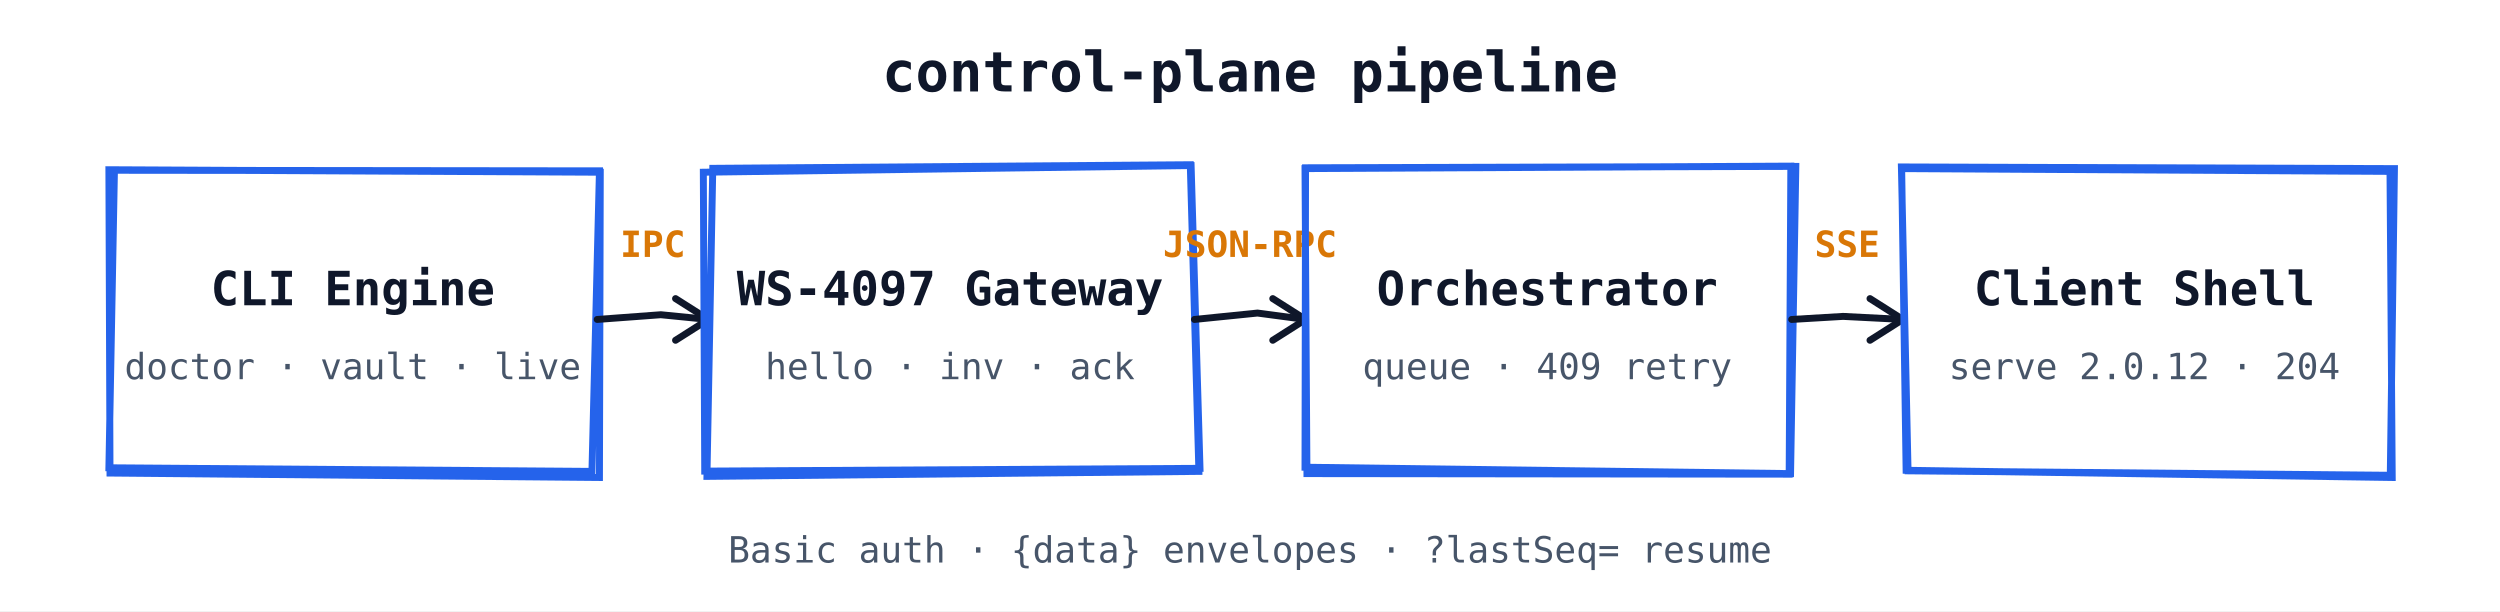
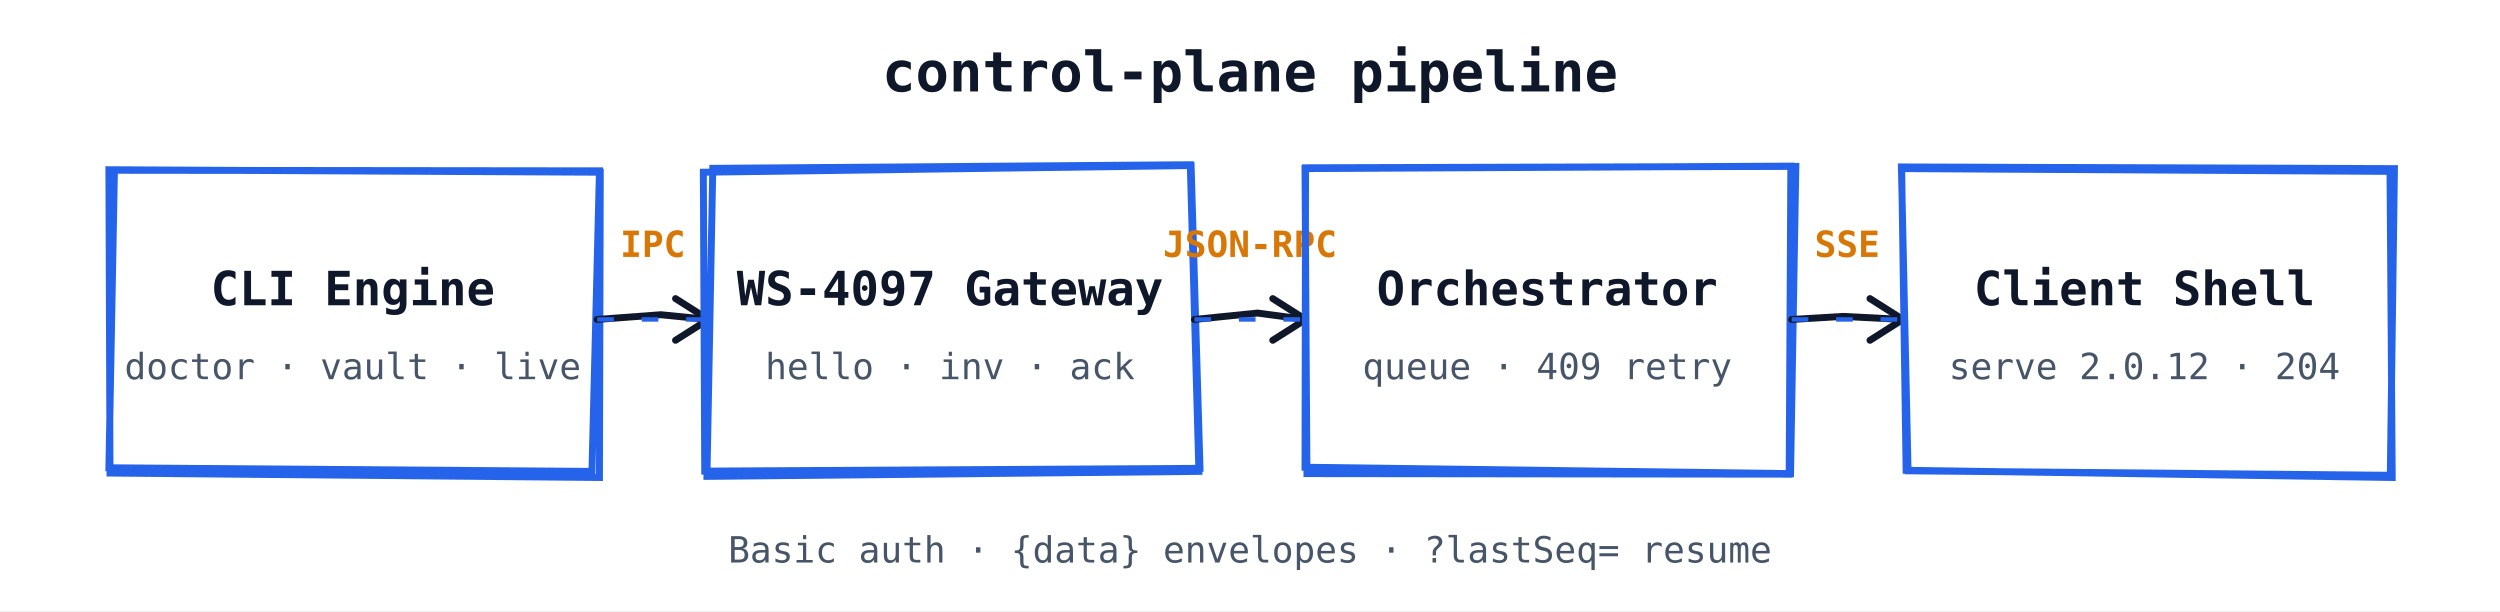
<svg xmlns="http://www.w3.org/2000/svg" viewBox="0 0 900 220">
  <rect width="900" height="220" fill="#ffffff" />
+   <style>.draw{stroke-dasharray:3200;stroke-dashoffset:3200;animation:sketch 12s ease-in-out infinite}@keyframes sketch{0%{stroke-dashoffset:3200}22%{stroke-dashoffset:0}80%{stroke-dashoffset:0}100%{stroke-dashoffset:3200}}.flowline{stroke-dasharray:6 10;animation:gentleFlow 3s linear infinite}@keyframes gentleFlow{from{stroke-dashoffset:32}to{stroke-dashoffset:0}}.blinkdot{animation:blinkdot 1.6s ease-in-out infinite}@keyframes blinkdot{0%,100%{opacity:1}50%{opacity:0.3}}</style>
  <text x="450" y="26" text-anchor="middle" dominant-baseline="central" font-family="ui-monospace, SFMono-Regular, Menlo, monospace" font-size="20" font-weight="700" fill="#0f172a">control-plane pipeline</text>
  <path d="M41.2,61.3L215.8,61.5L213.1,169.7L39.2,168.4ZM39.2,61.1L216.1,62L215.8,171.9L39.6,170.3Z" fill="none" stroke="#2563eb" stroke-width="2.5" stroke-linecap="round" />
  <text x="127" y="104" text-anchor="middle" dominant-baseline="central" font-family="ui-monospace, SFMono-Regular, Menlo, monospace" font-size="17" font-weight="700" fill="#0f172a">CLI Engine</text>
  <text x="127" y="132" text-anchor="middle" dominant-baseline="central" font-family="ui-monospace, SFMono-Regular, Menlo, monospace" font-size="13" font-weight="400" fill="#475569">doctor · vault · live</text>
  <path d="M215,115L237.9,113.3L255,115" fill="none" stroke="#0f172a" stroke-width="2.5" stroke-linecap="round" />
  <path d="M255,115L243.2,122.5M255,115L243.2,107.5" fill="none" stroke="#0f172a" stroke-width="2.5" stroke-linecap="round" />
+   <line x1="215" y1="115" x2="255" y2="115" class="flowline" stroke="#2563eb" stroke-width="1.6" />
  <text x="235" y="88" text-anchor="middle" dominant-baseline="central" font-family="ui-monospace, SFMono-Regular, Menlo, monospace" font-size="13" font-weight="700" fill="#d97706">IPC</text>
  <path d="M256.6,60.6L428.5,59.3L431.6,169.7L254.5,171.5ZM253.2,62L428.8,59.6L432,168.6L253.7,169.6Z" fill="none" stroke="#2563eb" stroke-width="2.5" stroke-linecap="round" />
  <text x="342" y="104" text-anchor="middle" dominant-baseline="central" font-family="ui-monospace, SFMono-Regular, Menlo, monospace" font-size="17" font-weight="700" fill="#0f172a">WS-4097 Gateway</text>
  <text x="342" y="132" text-anchor="middle" dominant-baseline="central" font-family="ui-monospace, SFMono-Regular, Menlo, monospace" font-size="13" font-weight="400" fill="#475569">hello · inv · ack</text>
  <path d="M430,115L452.7,112.7L470,115" fill="none" stroke="#0f172a" stroke-width="2.5" stroke-linecap="round" />
  <path d="M470,115L458.2,122.5M470,115L458.2,107.5" fill="none" stroke="#0f172a" stroke-width="2.5" stroke-linecap="round" />
+   <line x1="430" y1="115" x2="470" y2="115" class="flowline" stroke="#2563eb" stroke-width="1.6" />
  <text x="450" y="88" text-anchor="middle" dominant-baseline="central" font-family="ui-monospace, SFMono-Regular, Menlo, monospace" font-size="13" font-weight="700" fill="#d97706">JSON-RPC</text>
  <path d="M469.8,60.7L644.7,59.8L644.1,170.7L470.5,170.5ZM470,60.4L646.5,59.9L644.6,170.5L469.8,168.2Z" fill="none" stroke="#2563eb" stroke-width="2.5" stroke-linecap="round" />
  <text x="557" y="104" text-anchor="middle" dominant-baseline="central" font-family="ui-monospace, SFMono-Regular, Menlo, monospace" font-size="17" font-weight="700" fill="#0f172a">Orchestrator</text>
  <text x="557" y="132" text-anchor="middle" dominant-baseline="central" font-family="ui-monospace, SFMono-Regular, Menlo, monospace" font-size="13" font-weight="400" fill="#475569">queue · 409 retry</text>
  <path d="M645,115L663.5,113.9L685,115" fill="none" stroke="#0f172a" stroke-width="2.5" stroke-linecap="round" />
  <path d="M685,115L673.2,122.5M685,115L673.2,107.5" fill="none" stroke="#0f172a" stroke-width="2.5" stroke-linecap="round" />
+   <line x1="645" y1="115" x2="685" y2="115" class="flowline" stroke="#2563eb" stroke-width="1.6" />
  <text x="665" y="88" text-anchor="middle" dominant-baseline="central" font-family="ui-monospace, SFMono-Regular, Menlo, monospace" font-size="13" font-weight="700" fill="#d97706">SSE</text>
  <path d="M684.6,60.7L860.4,61.7L861.2,171.9L686.2,169.3ZM684.5,60.1L862,60.7L860.5,171.1L686.9,169.5Z" fill="none" stroke="#2563eb" stroke-width="2.5" stroke-linecap="round" />
  <text x="772" y="104" text-anchor="middle" dominant-baseline="central" font-family="ui-monospace, SFMono-Regular, Menlo, monospace" font-size="17" font-weight="700" fill="#0f172a">Client Shell</text>
  <text x="772" y="132" text-anchor="middle" dominant-baseline="central" font-family="ui-monospace, SFMono-Regular, Menlo, monospace" font-size="13" font-weight="400" fill="#475569">serve 2.0.12 · 204</text>
  <text x="450" y="198" text-anchor="middle" dominant-baseline="central" font-family="ui-monospace, SFMono-Regular, Menlo, monospace" font-size="13" font-weight="400" fill="#475569">Basic auth · {data} envelopes · ?lastSeq= resume</text>
</svg>
